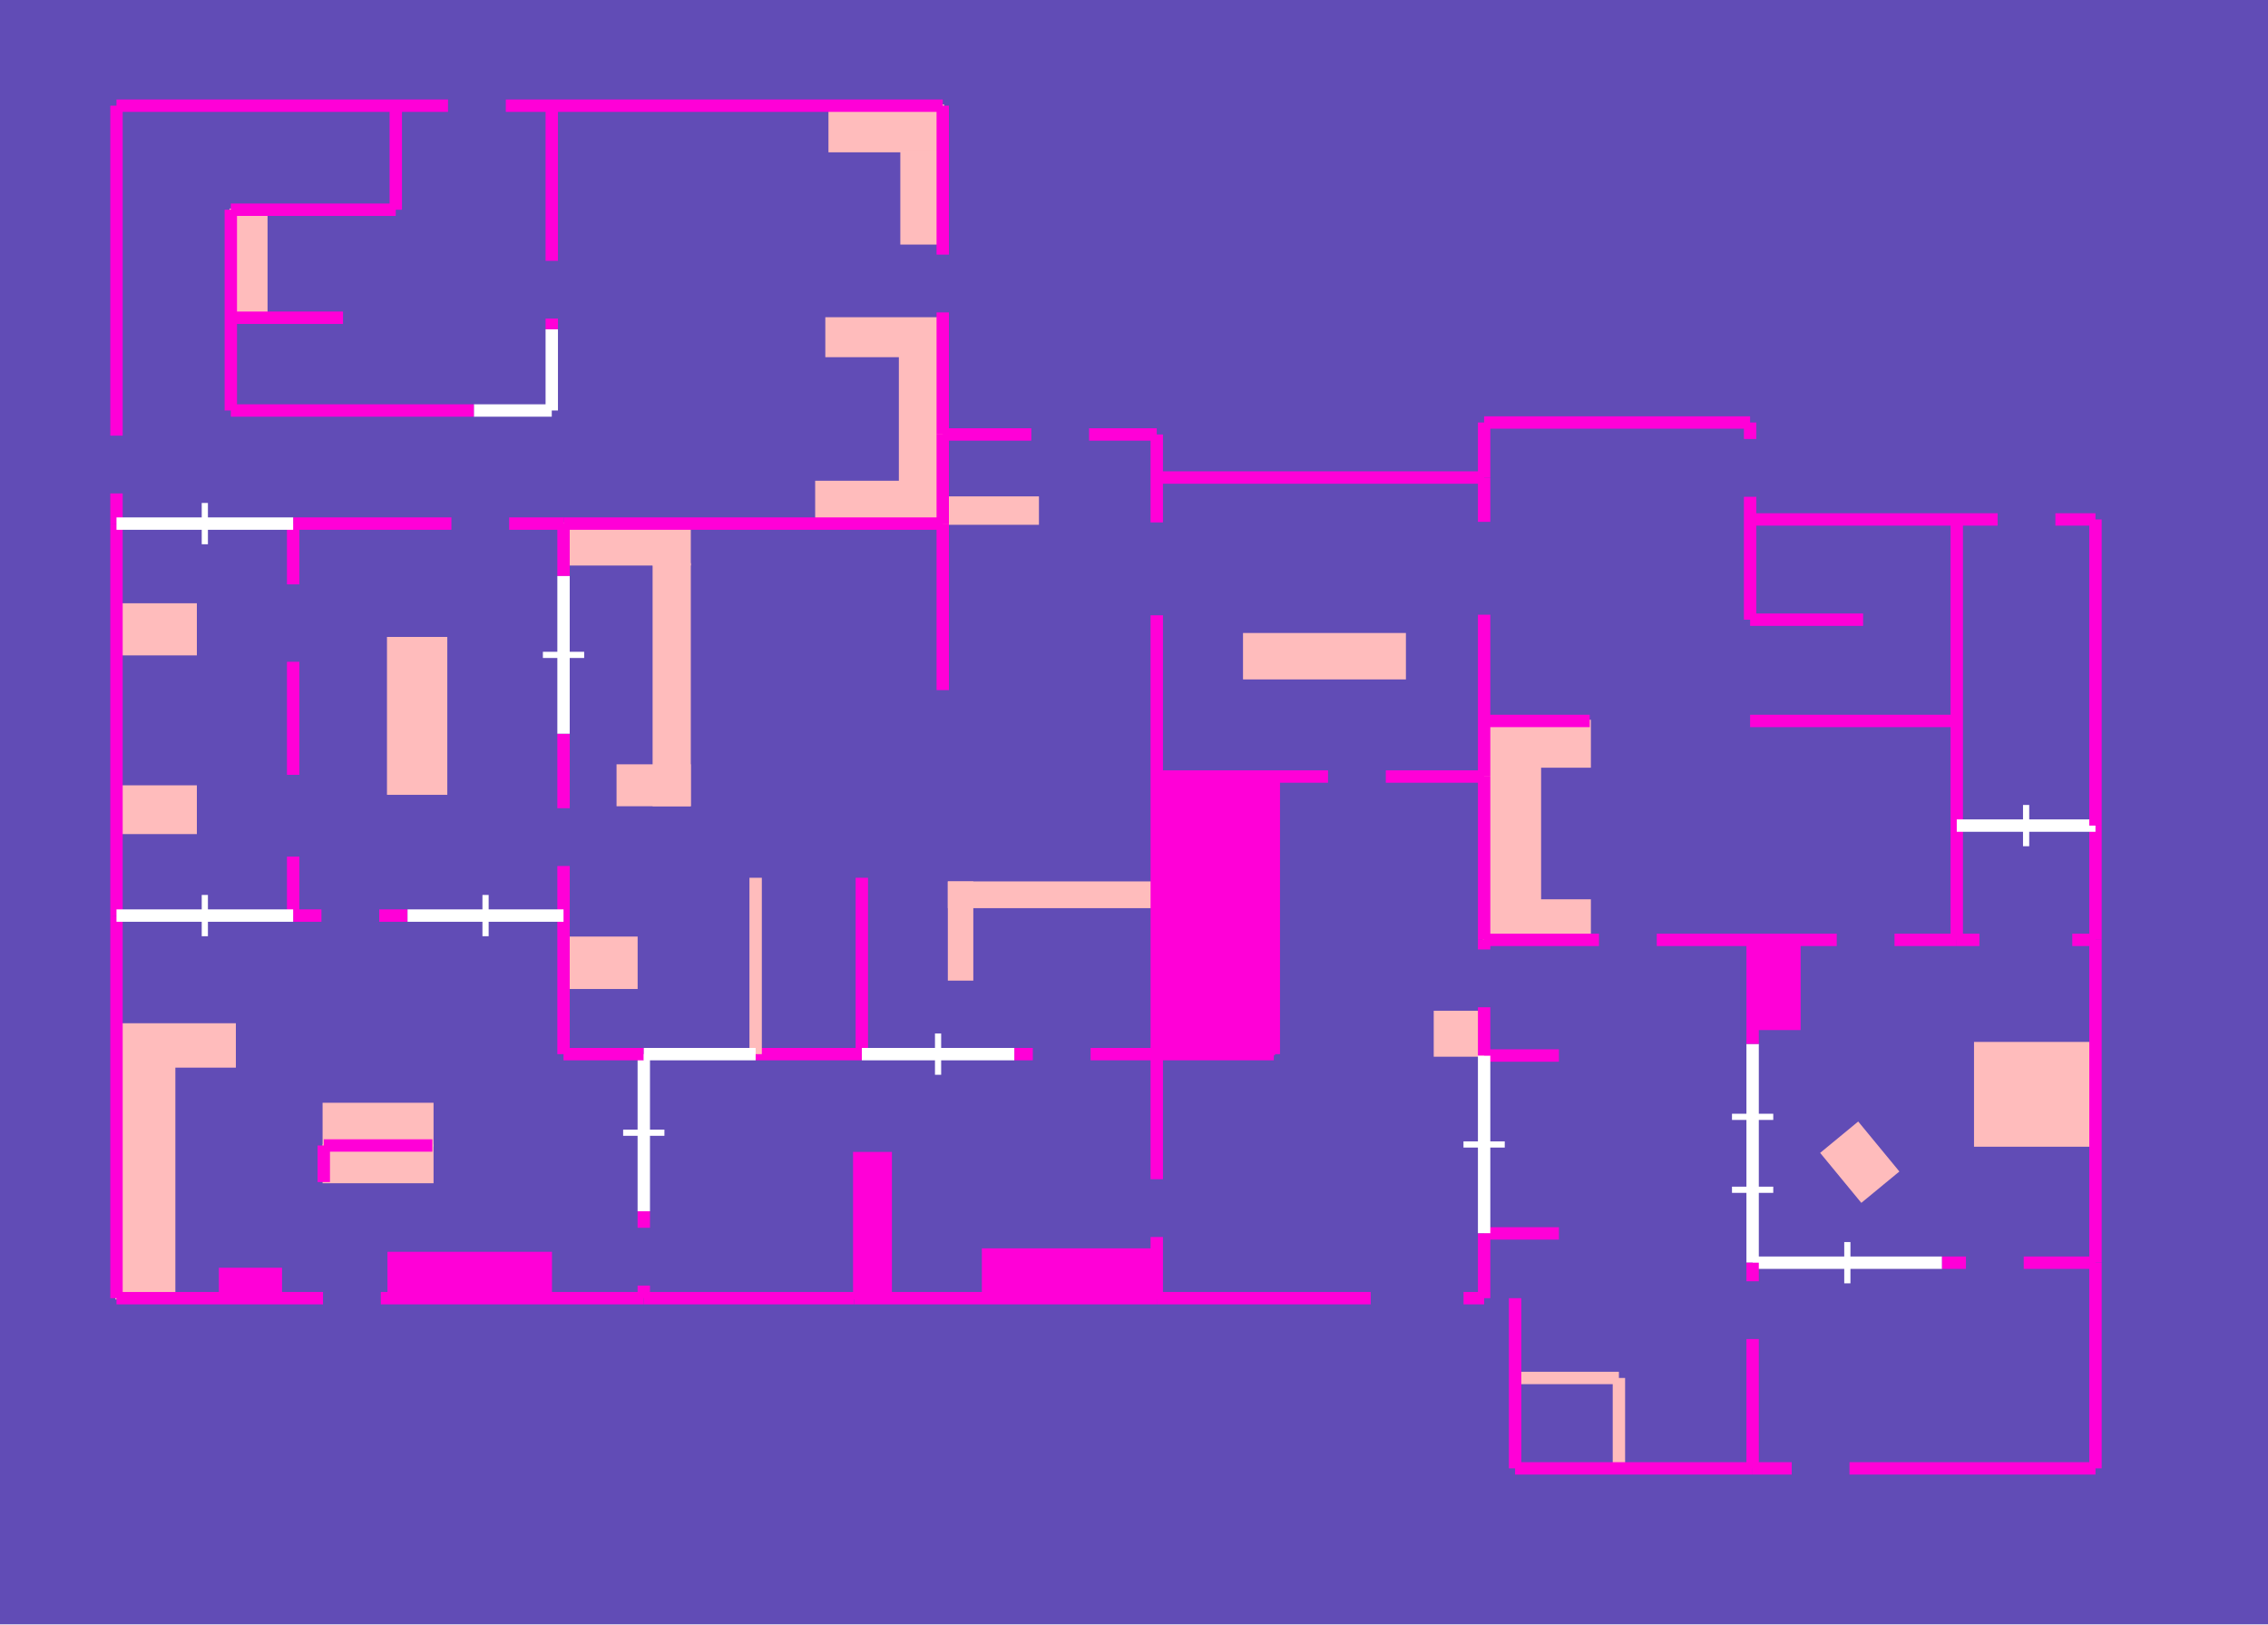
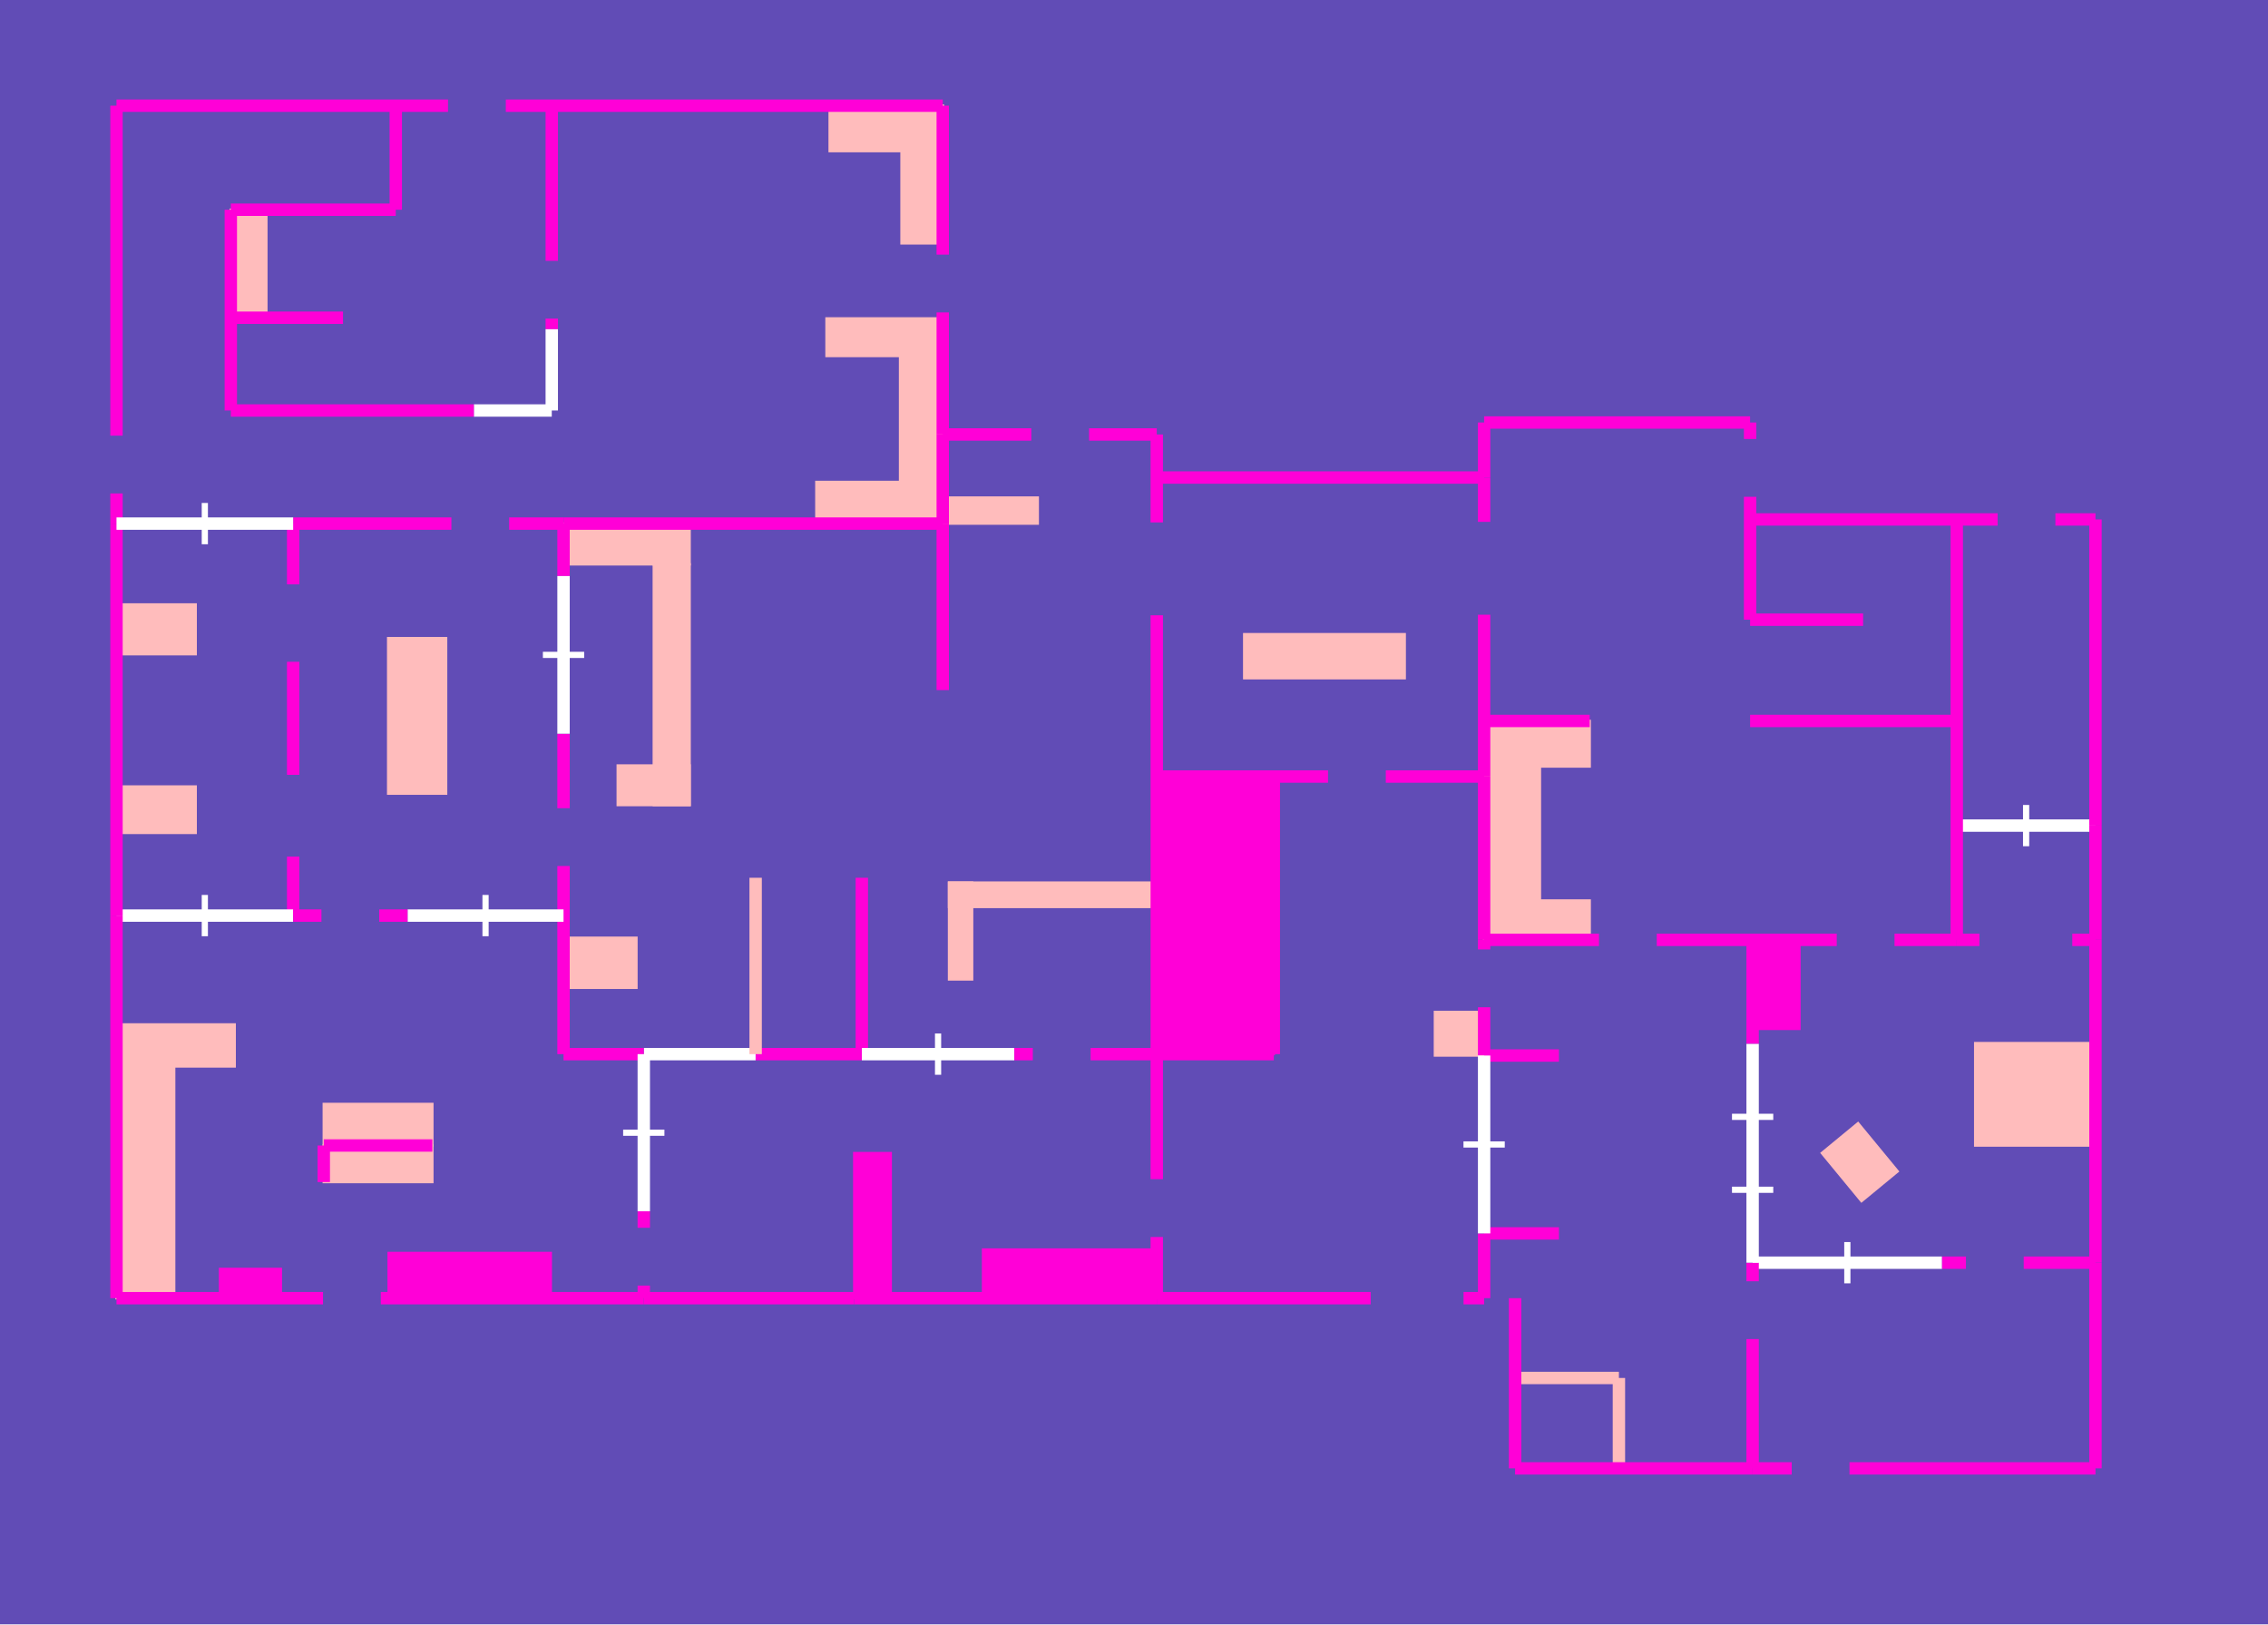
<svg xmlns="http://www.w3.org/2000/svg" viewBox="-235 -170 715 512">
  <rect fill="#614CB6" height="512" width="715" x="-235" y="-170" />
+   <path d="M-57.344,-125.594 L-34.357,-125.594 L-34.357,-141.37 L-57.344,-141.37 z" fill="#FFBCBC" stroke="#FFBCBC" stroke-width="0.75" transform="scale(1, -1)" />
+   <path d="M22.362,18.085 L62.208,18.085 L62.208,4.953 L22.362,4.953 z" fill="#FFBCBC" stroke="#FFBCBC" stroke-width="0.75" transform="scale(1, -1)" />
  <path d="M-57.344,4.953 L-28.888,4.953 L-28.888,-7.891 L-57.344,-7.891 z" fill="#FFBCBC" stroke="#FFBCBC" stroke-width="0.75" transform="scale(1, -1)" />
+   <path d="M350.759,-184.047 L363.264,-199.223 L351.845,-208.633 L339.34,-193.456 z" fill="#FFBCBC" stroke="#FFBCBC" stroke-width="0.75" transform="scale(1, -1)" />
+   <path d="M-151.026,69.846 L-162.235,69.846 L-162.235,103.888 L-151.026,103.888 z" fill="#FFBCBC" stroke="#FFBCBC" stroke-width="0.75" transform="scale(1, -1)" />
+   <path d="M166.577,-74.779 L129.673,-74.779 L129.673,-162.28 L166.577,-162.28 z" fill="#FF00D7" stroke="#FF00D7" stroke-width="0.75" transform="scale(1, -1)" />
+   <path d="M-198.275,-20.535 L-173.311,-20.535 L-173.311,-36.214 L-198.275,-36.214 z" fill="#FFBCBC" stroke="#FFBCBC" stroke-width="0.75" transform="scale(1, -1)" />
+   <path d="M217.367,-148.985 L232.877,-148.985 L232.877,-162.718 L217.367,-162.718 z" fill="#FFBCBC" stroke="#FFBCBC" stroke-width="0.75" transform="scale(1, -1)" />
+   <path d="M-98.697,-191.077 L-132.928,-191.077 L-132.928,-202.605 L-98.697,-202.605 z" fill="#FFBCBC" stroke="#FFBCBC" stroke-width="0.75" transform="scale(1, -1)" />
+   <path d="M-165.627,-239.203 L-146.463,-239.203 L-146.463,-229.995 L-165.627,-229.995 z" fill="#FF00D7" stroke="#FF00D7" stroke-width="0.75" transform="scale(1, -1)" />
+   <path d="M-94.363,-80.169 L-112.627,-80.169 L-112.627,-31.147 L-94.363,-31.147 z" fill="#FFBCBC" stroke="#FFBCBC" stroke-width="0.75" transform="scale(1, -1)" />
+   <path d="M425.611,-158.806 L387.697,-158.806 L387.697,-191.089 L425.611,-191.089 z" fill="#FFBCBC" stroke="#FFBCBC" stroke-width="0.75" transform="scale(1, -1)" />
+   <path d="M-61.364,-239.203 L-112.474,-239.203 L-112.474,-224.963 L-61.364,-224.963 z" fill="#FF00D7" stroke="#FF00D7" stroke-width="0.75" transform="scale(1, -1)" />
  <path d="M207.848,-43.788 L157.243,-43.788 L157.243,-29.905 L207.848,-29.905 z" fill="#FFBCBC" stroke="#FFBCBC" stroke-width="0.75" transform="scale(1, -1)" />
+   <path d="M332.281,-154.321 L317.524,-154.321 L317.524,-126.256 L332.281,-126.256 z" fill="#FF00D7" stroke="#FF00D7" stroke-width="0.75" transform="scale(1, -1)" />
+   <path d="M-28.888,-7.891 L-17.594,-7.891 L-17.594,-83.767 L-28.888,-83.767 z" fill="#FFBCBC" stroke="#FFBCBC" stroke-width="0.75" transform="scale(1, -1)" />
+   <path d="M26.551,122.368 L62.208,122.368 L62.208,136.685 L26.551,136.685 z" fill="#FFBCBC" stroke="#FFBCBC" stroke-width="0.75" transform="scale(1, -1)" />
+   <path d="M-180.089,-166.357 L-198.275,-166.357 L-198.275,-239.203 L-180.089,-239.203 z" fill="#FFBCBC" stroke="#FFBCBC" stroke-width="0.75" transform="scale(1, -1)" />
+   <path d="M266.162,-113.85 L232.877,-113.85 L232.877,-126.256 L266.162,-126.256 z" fill="#FFBCBC" stroke="#FFBCBC" stroke-width="0.75" transform="scale(1, -1)" />
  <path d="M62.208,4.953 L92.156,4.953 L92.156,13.158 L62.208,13.158 z" fill="#FFBCBC" stroke="#FFBCBC" stroke-width="0.75" transform="scale(1, -1)" />
-   <path d="M266.162,-113.85 L232.877,-113.85 L232.877,-126.256 L266.162,-126.256 z" fill="#FFBCBC" stroke="#FFBCBC" stroke-width="0.75" transform="scale(1, -1)" />
-   <path d="M350.759,-184.047 L363.264,-199.223 L351.845,-208.633 L339.34,-193.456 z" fill="#FFBCBC" stroke="#FFBCBC" stroke-width="0.75" transform="scale(1, -1)" />
+   <path d="M-132.928,-177.986 L-98.697,-177.986 L-98.697,-191.077 L-132.928,-191.077 z" fill="#FFBCBC" stroke="#FFBCBC" stroke-width="0.75" transform="scale(1, -1)" />
+   <path d="M48.749,57.785 L62.208,57.785 L62.208,4.953 L48.749,4.953 z" fill="#FFBCBC" stroke="#FFBCBC" stroke-width="0.75" transform="scale(1, -1)" />
+   <path d="M64.188,-108.212 L71.467,-108.212 L71.467,-138.733 L64.188,-138.733 z" fill="#FFBCBC" stroke="#FFBCBC" stroke-width="0.75" transform="scale(1, -1)" />
+   <path d="M-198.275,-152.92 L-161.017,-152.92 L-161.017,-166.16 L-198.275,-166.16 z" fill="#FFBCBC" stroke="#FFBCBC" stroke-width="0.75" transform="scale(1, -1)" />
+   <path d="M250.468,-71.616 L232.877,-71.616 L232.877,-126.256 L250.468,-126.256 z" fill="#FFBCBC" stroke="#FFBCBC" stroke-width="0.75" transform="scale(1, -1)" />
+   <path d="M266.162,-71.616 L232.877,-71.616 L232.877,-57.255 L266.162,-57.255 z" fill="#FFBCBC" stroke="#FFBCBC" stroke-width="0.75" transform="scale(1, -1)" />
+   <path d="M25.562,57.785 L62.208,57.785 L62.208,69.632 L25.562,69.632 z" fill="#FFBCBC" stroke="#FFBCBC" stroke-width="0.75" transform="scale(1, -1)" />
  <path d="M49.207,93.282 L62.208,93.282 L62.208,136.685 L49.207,136.685 z" fill="#FFBCBC" stroke="#FFBCBC" stroke-width="0.75" transform="scale(1, -1)" />
-   <path d="M217.367,-148.985 L232.877,-148.985 L232.877,-162.718 L217.367,-162.718 z" fill="#FFBCBC" stroke="#FFBCBC" stroke-width="0.75" transform="scale(1, -1)" />
-   <path d="M-132.928,-177.986 L-98.697,-177.986 L-98.697,-191.077 L-132.928,-191.077 z" fill="#FFBCBC" stroke="#FFBCBC" stroke-width="0.75" transform="scale(1, -1)" />
-   <path d="M250.468,-71.616 L232.877,-71.616 L232.877,-126.256 L250.468,-126.256 z" fill="#FFBCBC" stroke="#FFBCBC" stroke-width="0.75" transform="scale(1, -1)" />
-   <path d="M-180.089,-166.357 L-198.275,-166.357 L-198.275,-239.203 L-180.089,-239.203 z" fill="#FFBCBC" stroke="#FFBCBC" stroke-width="0.75" transform="scale(1, -1)" />
-   <path d="M-61.364,-239.203 L-112.474,-239.203 L-112.474,-224.963 L-61.364,-224.963 z" fill="#FF00D7" stroke="#FF00D7" stroke-width="0.75" transform="scale(1, -1)" />
-   <path d="M266.162,-71.616 L232.877,-71.616 L232.877,-57.255 L266.162,-57.255 z" fill="#FFBCBC" stroke="#FFBCBC" stroke-width="0.75" transform="scale(1, -1)" />
-   <path d="M64.188,-108.212 L71.467,-108.212 L71.467,-138.733 L64.188,-138.733 z" fill="#FFBCBC" stroke="#FFBCBC" stroke-width="0.75" transform="scale(1, -1)" />
-   <path d="M425.611,-158.806 L387.697,-158.806 L387.697,-191.089 L425.611,-191.089 z" fill="#FFBCBC" stroke="#FFBCBC" stroke-width="0.75" transform="scale(1, -1)" />
-   <path d="M-198.275,-20.535 L-173.311,-20.535 L-173.311,-36.214 L-198.275,-36.214 z" fill="#FFBCBC" stroke="#FFBCBC" stroke-width="0.75" transform="scale(1, -1)" />
-   <path d="M-198.275,-152.92 L-161.017,-152.92 L-161.017,-166.16 L-198.275,-166.16 z" fill="#FFBCBC" stroke="#FFBCBC" stroke-width="0.75" transform="scale(1, -1)" />
-   <path d="M-28.888,-7.891 L-17.594,-7.891 L-17.594,-83.767 L-28.888,-83.767 z" fill="#FFBCBC" stroke="#FFBCBC" stroke-width="0.75" transform="scale(1, -1)" />
-   <path d="M25.562,57.785 L62.208,57.785 L62.208,69.632 L25.562,69.632 z" fill="#FFBCBC" stroke="#FFBCBC" stroke-width="0.75" transform="scale(1, -1)" />
-   <path d="M-94.363,-80.169 L-112.627,-80.169 L-112.627,-31.147 L-94.363,-31.147 z" fill="#FFBCBC" stroke="#FFBCBC" stroke-width="0.75" transform="scale(1, -1)" />
+   <path d="M-173.311,-92.541 L-198.275,-92.541 L-198.275,-77.919 L-173.311,-77.919 z" fill="#FFBCBC" stroke="#FFBCBC" stroke-width="0.75" transform="scale(1, -1)" />
+   <path d="M129.673,-115.889 L64.188,-115.889 L64.188,-108.212 L129.673,-108.212 z" fill="#FFBCBC" stroke="#FFBCBC" stroke-width="0.75" transform="scale(1, -1)" />
  <path d="M74.911,-223.874 L129.673,-223.874 L129.673,-239.203 L74.911,-239.203 z" fill="#FF00D7" stroke="#FF00D7" stroke-width="0.75" transform="scale(1, -1)" />
  <path d="M-28.888,-7.891 L-17.594,-7.891 L-17.594,4.953 L-28.888,4.953 z" fill="#FFBCBC" stroke="#FFBCBC" stroke-width="0.75" transform="scale(1, -1)" />
-   <path d="M-165.627,-239.203 L-146.463,-239.203 L-146.463,-229.995 L-165.627,-229.995 z" fill="#FF00D7" stroke="#FF00D7" stroke-width="0.75" transform="scale(1, -1)" />
-   <path d="M166.577,-74.779 L129.673,-74.779 L129.673,-162.28 L166.577,-162.28 z" fill="#FF00D7" stroke="#FF00D7" stroke-width="0.75" transform="scale(1, -1)" />
-   <path d="M332.281,-154.321 L317.524,-154.321 L317.524,-126.256 L332.281,-126.256 z" fill="#FF00D7" stroke="#FF00D7" stroke-width="0.75" transform="scale(1, -1)" />
-   <path d="M-151.026,69.846 L-162.235,69.846 L-162.235,103.888 L-151.026,103.888 z" fill="#FFBCBC" stroke="#FFBCBC" stroke-width="0.75" transform="scale(1, -1)" />
-   <path d="M22.362,18.085 L62.208,18.085 L62.208,4.953 L22.362,4.953 z" fill="#FFBCBC" stroke="#FFBCBC" stroke-width="0.75" transform="scale(1, -1)" />
-   <path d="M48.749,57.785 L62.208,57.785 L62.208,4.953 L48.749,4.953 z" fill="#FFBCBC" stroke="#FFBCBC" stroke-width="0.75" transform="scale(1, -1)" />
-   <path d="M-98.697,-191.077 L-132.928,-191.077 L-132.928,-202.605 L-98.697,-202.605 z" fill="#FFBCBC" stroke="#FFBCBC" stroke-width="0.75" transform="scale(1, -1)" />
  <path d="M-40.256,-71.298 L-17.594,-71.298 L-17.594,-83.767 L-40.256,-83.767 z" fill="#FFBCBC" stroke="#FFBCBC" stroke-width="0.75" transform="scale(1, -1)" />
  <path d="M34.305,-239.203 L45.809,-239.203 L45.809,-193.483 L34.305,-193.484 z" fill="#FF00D7" stroke="#FF00D7" stroke-width="0.75" transform="scale(1, -1)" />
-   <path d="M-57.344,-125.594 L-34.357,-125.594 L-34.357,-141.37 L-57.344,-141.37 z" fill="#FFBCBC" stroke="#FFBCBC" stroke-width="0.75" transform="scale(1, -1)" />
-   <path d="M-173.311,-92.541 L-198.275,-92.541 L-198.275,-77.919 L-173.311,-77.919 z" fill="#FFBCBC" stroke="#FFBCBC" stroke-width="0.75" transform="scale(1, -1)" />
-   <path d="M26.551,122.368 L62.208,122.368 L62.208,136.685 L26.551,136.685 z" fill="#FFBCBC" stroke="#FFBCBC" stroke-width="0.75" transform="scale(1, -1)" />
-   <path d="M129.673,-115.889 L64.188,-115.889 L64.188,-108.212 L129.673,-108.212 z" fill="#FFBCBC" stroke="#FFBCBC" stroke-width="0.75" transform="scale(1, -1)" />
+   <path d="M381.877,-90.241 L425.611,-90.241 z" fill="none" stroke="#FFFFFF" stroke-width="3.904" transform="scale(1, -1)" />
+   <path d="M403.744,-96.747 L403.744,-83.735 z" fill="none" stroke="#FFFFFF" stroke-width="1.952" transform="scale(1, -1)" />
+   <path d="M-32.044,-211.817 L-32.044,-217.019 z" fill="none" stroke="#FF00D7" stroke-width="3.904" transform="scale(1, -1)" />
+   <path d="M-32.044,-235.236 L-32.044,-239.203 z" fill="none" stroke="#FF00D7" stroke-width="3.904" transform="scale(1, -1)" />
+   <path d="M-142.58,-118.607 L-142.58,-100.021 z" fill="none" stroke="#FF00D7" stroke-width="3.904" transform="scale(1, -1)" />
+   <path d="M232.877,-126.256 L232.877,-74.779 z" fill="none" stroke="#FF00D7" stroke-width="3.904" transform="scale(1, -1)" />
+   <path d="M-61.053,40.605 L-85.621,40.605 z" fill="none" stroke="#FFFFFF" stroke-width="3.904" transform="scale(1, -1)" />
+   <path d="M36.696,-106.687 L36.696,-162.28 z" fill="none" stroke="#FF00D7" stroke-width="3.904" transform="scale(1, -1)" />
+   <path d="M275.371,-292.852 L275.371,-264.357 z" fill="none" stroke="#FFBCBC" stroke-width="3.904" transform="scale(1, -1)" />
+   <path d="M-57.344,4.953 L-57.344,-11.577 z" fill="none" stroke="#FF00D7" stroke-width="3.904" transform="scale(1, -1)" />
+   <path d="M-32.044,-162.28 L3.221,-162.28 z" fill="none" stroke="#FFFFFF" stroke-width="3.904" transform="scale(1, -1)" />
+   <path d="M352.35,-25.338 L316.729,-25.338 z" fill="none" stroke="#FF00D7" stroke-width="3.904" transform="scale(1, -1)" />
+   <path d="M129.673,19.472 L232.877,19.472 z" fill="none" stroke="#FF00D7" stroke-width="3.904" transform="scale(1, -1)" />
+   <path d="M381.877,-126.256 L362.256,-126.256 z" fill="none" stroke="#FF00D7" stroke-width="3.904" transform="scale(1, -1)" />
+   <path d="M344.04,-126.256 L287.306,-126.256 z" fill="none" stroke="#FF00D7" stroke-width="3.904" transform="scale(1, -1)" />
+   <path d="M269.089,-126.256 L232.877,-126.256 z" fill="none" stroke="#FF00D7" stroke-width="3.904" transform="scale(1, -1)" />
+   <path d="M62.208,33.047 L62.208,71.523 z" fill="none" stroke="#FF00D7" stroke-width="3.904" transform="scale(1, -1)" />
+   <path d="M62.208,89.74 L62.208,136.685 z" fill="none" stroke="#FF00D7" stroke-width="3.904" transform="scale(1, -1)" />
+   <path d="M-132.928,-202.605 L-132.928,-191.077 z" fill="none" stroke="#FF00D7" stroke-width="3.904" transform="scale(1, -1)" />
+   <path d="M425.611,-292.852 L348.063,-292.852 z" fill="none" stroke="#FF00D7" stroke-width="3.904" transform="scale(1, -1)" />
+   <path d="M329.846,-292.852 L317.524,-292.852 z" fill="none" stroke="#FF00D7" stroke-width="3.904" transform="scale(1, -1)" />
+   <path d="M62.208,136.685 L-75.543,136.685 z" fill="none" stroke="#FF00D7" stroke-width="3.904" transform="scale(1, -1)" />
+   <path d="M-93.76,136.685 L-198.275,136.685 z" fill="none" stroke="#FF00D7" stroke-width="3.904" transform="scale(1, -1)" />
+   <path d="M129.673,-162.28 L129.673,-201.707 z" fill="none" stroke="#FF00D7" stroke-width="3.904" transform="scale(1, -1)" />
+   <path d="M129.673,-219.923 L129.673,-239.203 z" fill="none" stroke="#FF00D7" stroke-width="3.904" transform="scale(1, -1)" />
+   <path d="M129.673,-74.779 L183.666,-74.779 z" fill="none" stroke="#FF00D7" stroke-width="3.904" transform="scale(1, -1)" />
+   <path d="M201.883,-74.779 L232.877,-74.779 z" fill="none" stroke="#FF00D7" stroke-width="3.904" transform="scale(1, -1)" />
+   <path d="M-32.044,-239.203 L34.305,-239.203 z" fill="none" stroke="#FF00D7" stroke-width="3.904" transform="scale(1, -1)" />
+   <path d="M377.244,-228.022 L317.524,-228.022 z" fill="none" stroke="#FFFFFF" stroke-width="3.904" transform="scale(1, -1)" />
+   <path d="M347.384,-221.517 L347.384,-234.528 z" fill="none" stroke="#FFFFFF" stroke-width="1.952" transform="scale(1, -1)" />
+   <path d="M-57.344,-162.28 L-32.044,-162.28 z" fill="none" stroke="#FF00D7" stroke-width="3.904" transform="scale(1, -1)" />
+   <path d="M232.877,-239.203 L232.877,-218.79 z" fill="none" stroke="#FF00D7" stroke-width="3.904" transform="scale(1, -1)" />
+   <path d="M425.611,-228.022 L425.611,-292.852 z" fill="none" stroke="#FF00D7" stroke-width="3.904" transform="scale(1, -1)" />
+   <path d="M-162.235,103.888 L-162.235,40.605 z" fill="none" stroke="#FF00D7" stroke-width="3.904" transform="scale(1, -1)" />
  <path d="M-132.928,-191.077 L-98.697,-191.077 z" fill="none" stroke="#FF00D7" stroke-width="3.904" transform="scale(1, -1)" />
+   <path d="M-57.344,4.953 L62.208,4.953 z" fill="none" stroke="#FF00D7" stroke-width="3.904" transform="scale(1, -1)" />
+   <path d="M316.729,-57.255 L381.877,-57.255 z" fill="none" stroke="#FF00D7" stroke-width="3.904" transform="scale(1, -1)" />
+   <path d="M-61.053,66.222 L-61.053,69.569 z" fill="none" stroke="#FF00D7" stroke-width="3.904" transform="scale(1, -1)" />
+   <path d="M-61.053,87.785 L-61.053,136.685 z" fill="none" stroke="#FF00D7" stroke-width="3.904" transform="scale(1, -1)" />
+   <path d="M317.524,-159.056 L317.524,-126.256 z" fill="none" stroke="#FF00D7" stroke-width="3.904" transform="scale(1, -1)" />
+   <path d="M62.208,33.047 L90.12,33.047 z" fill="none" stroke="#FF00D7" stroke-width="3.904" transform="scale(1, -1)" />
+   <path d="M108.337,33.047 L129.673,33.047 z" fill="none" stroke="#FF00D7" stroke-width="3.904" transform="scale(1, -1)" />
+   <path d="M425.611,-90.241 L425.611,6.262 z" fill="none" stroke="#FF00D7" stroke-width="3.904" transform="scale(1, -1)" />
  <path d="M275.371,-264.357 L242.638,-264.357 z" fill="none" stroke="#FFBCBC" stroke-width="3.904" transform="scale(1, -1)" />
+   <path d="M62.208,4.953 L62.208,33.047 z" fill="none" stroke="#FF00D7" stroke-width="3.904" transform="scale(1, -1)" />
+   <path d="M-85.621,40.605 L-162.235,40.605 z" fill="none" stroke="#FF00D7" stroke-width="3.904" transform="scale(1, -1)" />
+   <path d="M232.877,-57.255 L266.162,-57.255 z" fill="none" stroke="#FF00D7" stroke-width="3.904" transform="scale(1, -1)" />
+   <path d="M-162.235,69.846 L-126.868,69.846 z" fill="none" stroke="#FF00D7" stroke-width="3.904" transform="scale(1, -1)" />
+   <path d="M62.208,4.953 L62.208,-47.531 z" fill="none" stroke="#FF00D7" stroke-width="3.904" transform="scale(1, -1)" />
+   <path d="M425.611,-126.256 L425.611,-90.241 z" fill="none" stroke="#FF00D7" stroke-width="3.904" transform="scale(1, -1)" />
+   <path d="M-142.58,-14.201 L-142.58,4.953 z" fill="none" stroke="#FF00D7" stroke-width="3.904" transform="scale(1, -1)" />
+   <path d="M377.244,-228.022 L384.772,-228.022 z" fill="none" stroke="#FF00D7" stroke-width="3.904" transform="scale(1, -1)" />
+   <path d="M402.988,-228.022 L425.611,-228.022 z" fill="none" stroke="#FF00D7" stroke-width="3.904" transform="scale(1, -1)" />
+   <path d="M232.877,-126.256 L232.877,-129.29 z" fill="none" stroke="#FF00D7" stroke-width="3.904" transform="scale(1, -1)" />
+   <path d="M232.877,-147.507 L232.877,-162.718 z" fill="none" stroke="#FF00D7" stroke-width="3.904" transform="scale(1, -1)" />
+   <path d="M-61.053,40.605 L-61.053,66.222 z" fill="none" stroke="#FFFFFF" stroke-width="3.904" transform="scale(1, -1)" />
+   <path d="M-32.044,-211.817 L-32.044,-162.28 z" fill="none" stroke="#FFFFFF" stroke-width="3.904" transform="scale(1, -1)" />
+   <path d="M-25.538,-187.049 L-38.55,-187.049 z" fill="none" stroke="#FFFFFF" stroke-width="1.952" transform="scale(1, -1)" />
+   <path d="M425.611,-126.256 L425.611,-228.022 z" fill="none" stroke="#FF00D7" stroke-width="3.904" transform="scale(1, -1)" />
+   <path d="M381.877,6.262 L381.877,-126.256 z" fill="none" stroke="#FF00D7" stroke-width="3.904" transform="scale(1, -1)" />
+   <path d="M-198.275,-118.607 L-142.58,-118.607 z" fill="none" stroke="#FFFFFF" stroke-width="3.904" transform="scale(1, -1)" />
+   <path d="M-170.428,-125.113 L-170.428,-112.101 z" fill="none" stroke="#FFFFFF" stroke-width="1.952" transform="scale(1, -1)" />
+   <path d="M381.877,-126.256 L389.022,-126.256 z" fill="none" stroke="#FF00D7" stroke-width="3.904" transform="scale(1, -1)" />
+   <path d="M418.299,-126.256 L425.611,-126.256 z" fill="none" stroke="#FF00D7" stroke-width="3.904" transform="scale(1, -1)" />
+   <path d="M242.638,-292.852 L317.524,-292.852 z" fill="none" stroke="#FF00D7" stroke-width="3.904" transform="scale(1, -1)" />
+   <path d="M232.877,19.472 L232.877,36.82 z" fill="none" stroke="#FF00D7" stroke-width="3.904" transform="scale(1, -1)" />
+   <path d="M-57.344,-162.28 L-57.344,-102.98 z" fill="none" stroke="#FF00D7" stroke-width="3.904" transform="scale(1, -1)" />
+   <path d="M-57.344,-84.763 L-57.344,-61.284 z" fill="none" stroke="#FF00D7" stroke-width="3.904" transform="scale(1, -1)" />
+   <path d="M-106.513,-118.607 L-57.344,-118.607 z" fill="none" stroke="#FFFFFF" stroke-width="3.904" transform="scale(1, -1)" />
+   <path d="M-81.928,-125.113 L-81.928,-112.101 z" fill="none" stroke="#FFFFFF" stroke-width="1.952" transform="scale(1, -1)" />
+   <path d="M317.524,-292.852 L317.524,-252.092 z" fill="none" stroke="#FF00D7" stroke-width="3.904" transform="scale(1, -1)" />
+   <path d="M317.524,-233.875 L317.524,-228.022 z" fill="none" stroke="#FF00D7" stroke-width="3.904" transform="scale(1, -1)" />
+   <path d="M-110.228,136.685 L-110.228,103.888 z" fill="none" stroke="#FF00D7" stroke-width="3.904" transform="scale(1, -1)" />
+   <path d="M316.729,36.82 L316.729,31.618 z" fill="none" stroke="#FF00D7" stroke-width="3.904" transform="scale(1, -1)" />
+   <path d="M316.729,13.401 L316.729,-25.338 z" fill="none" stroke="#FF00D7" stroke-width="3.904" transform="scale(1, -1)" />
+   <path d="M-142.58,-74.239 L-142.58,-38.606 z" fill="none" stroke="#FF00D7" stroke-width="3.904" transform="scale(1, -1)" />
+   <path d="M166.577,-162.28 L166.577,-74.779 z" fill="none" stroke="#FF00D7" stroke-width="3.904" transform="scale(1, -1)" />
+   <path d="M425.611,6.262 L412.975,6.262 z" fill="none" stroke="#FF00D7" stroke-width="3.904" transform="scale(1, -1)" />
+   <path d="M394.758,6.262 L316.729,6.262 z" fill="none" stroke="#FF00D7" stroke-width="3.904" transform="scale(1, -1)" />
+   <path d="M-57.344,4.953 L-74.482,4.953 z" fill="none" stroke="#FF00D7" stroke-width="3.904" transform="scale(1, -1)" />
+   <path d="M-92.698,4.953 L-142.58,4.953 z" fill="none" stroke="#FF00D7" stroke-width="3.904" transform="scale(1, -1)" />
+   <path d="M316.729,36.82 L232.877,36.82 z" fill="none" stroke="#FF00D7" stroke-width="3.904" transform="scale(1, -1)" />
+   <path d="M232.877,-162.718 L256.461,-162.718 z" fill="none" stroke="#FF00D7" stroke-width="3.904" transform="scale(1, -1)" />
+   <path d="M36.696,-162.28 L3.221,-162.28 z" fill="none" stroke="#FF00D7" stroke-width="3.904" transform="scale(1, -1)" />
+   <path d="M232.877,-218.79 L256.461,-218.79 z" fill="none" stroke="#FF00D7" stroke-width="3.904" transform="scale(1, -1)" />
+   <path d="M-198.275,-118.607 L-198.275,4.953 z" fill="none" stroke="#FF00D7" stroke-width="3.904" transform="scale(1, -1)" />
+   <path d="M-198.275,4.953 L-198.275,14.46 z" fill="none" stroke="#FF00D7" stroke-width="3.904" transform="scale(1, -1)" />
+   <path d="M-198.275,32.677 L-198.275,136.685 z" fill="none" stroke="#FF00D7" stroke-width="3.904" transform="scale(1, -1)" />
+   <path d="M232.877,19.472 L232.877,5.505 z" fill="none" stroke="#FF00D7" stroke-width="3.904" transform="scale(1, -1)" />
+   <path d="M232.877,-23.771 L232.877,-74.779 z" fill="none" stroke="#FF00D7" stroke-width="3.904" transform="scale(1, -1)" />
+   <path d="M3.221,-106.687 L3.221,-162.28 z" fill="none" stroke="#FFBCBC" stroke-width="3.904" transform="scale(1, -1)" />
+   <path d="M-106.513,-118.607 L-115.448,-118.607 z" fill="none" stroke="#FF00D7" stroke-width="3.904" transform="scale(1, -1)" />
+   <path d="M-133.664,-118.607 L-142.58,-118.607 z" fill="none" stroke="#FF00D7" stroke-width="3.904" transform="scale(1, -1)" />
+   <path d="M84.768,-162.28 L36.696,-162.28 z" fill="none" stroke="#FFFFFF" stroke-width="3.904" transform="scale(1, -1)" />
+   <path d="M60.732,-155.774 L60.732,-168.786 z" fill="none" stroke="#FFFFFF" stroke-width="1.952" transform="scale(1, -1)" />
+   <path d="M232.877,-162.718 L232.877,-218.79 z" fill="none" stroke="#FFFFFF" stroke-width="3.904" transform="scale(1, -1)" />
+   <path d="M226.371,-190.754 L239.383,-190.754 z" fill="none" stroke="#FFFFFF" stroke-width="1.952" transform="scale(1, -1)" />
+   <path d="M-110.228,103.888 L-162.235,103.888 z" fill="none" stroke="#FF00D7" stroke-width="3.904" transform="scale(1, -1)" />
+   <path d="M-32.044,-239.203 L-114.955,-239.203 z" fill="none" stroke="#FF00D7" stroke-width="3.904" transform="scale(1, -1)" />
+   <path d="M-133.172,-239.203 L-198.275,-239.203 z" fill="none" stroke="#FF00D7" stroke-width="3.904" transform="scale(1, -1)" />
+   <path d="M-142.58,4.953 L-198.275,4.953 z" fill="none" stroke="#FFFFFF" stroke-width="3.904" transform="scale(1, -1)" />
+   <path d="M-170.428,11.459 L-170.428,-1.553 z" fill="none" stroke="#FFFFFF" stroke-width="1.952" transform="scale(1, -1)" />
+   <path d="M129.673,-162.28 L166.577,-162.28 z" fill="none" stroke="#FF00D7" stroke-width="3.904" transform="scale(1, -1)" />
+   <path d="M242.638,-292.852 L242.638,-239.203 z" fill="none" stroke="#FF00D7" stroke-width="3.904" transform="scale(1, -1)" />
  <path d="M317.524,-228.022 L317.524,-159.056 z" fill="none" stroke="#FFFFFF" stroke-width="3.904" transform="scale(1, -1)" />
  <path d="M324.03,-205.034 L311.018,-205.034 z" fill="none" stroke="#FFFFFF" stroke-width="1.952" transform="scale(1, -1)" />
  <path d="M324.03,-182.045 L311.018,-182.045 z" fill="none" stroke="#FFFFFF" stroke-width="1.952" transform="scale(1, -1)" />
-   <path d="M-61.053,40.605 L-61.053,66.222 z" fill="none" stroke="#FFFFFF" stroke-width="3.904" transform="scale(1, -1)" />
-   <path d="M36.696,-162.28 L3.221,-162.28 z" fill="none" stroke="#FF00D7" stroke-width="3.904" transform="scale(1, -1)" />
-   <path d="M232.877,-218.79 L256.461,-218.79 z" fill="none" stroke="#FF00D7" stroke-width="3.904" transform="scale(1, -1)" />
-   <path d="M129.673,19.472 L232.877,19.472 z" fill="none" stroke="#FF00D7" stroke-width="3.904" transform="scale(1, -1)" />
-   <path d="M62.208,33.047 L62.208,71.523 z" fill="none" stroke="#FF00D7" stroke-width="3.904" transform="scale(1, -1)" />
-   <path d="M62.208,89.74 L62.208,136.685 z" fill="none" stroke="#FF00D7" stroke-width="3.904" transform="scale(1, -1)" />
-   <path d="M36.696,-106.687 L36.696,-162.28 z" fill="none" stroke="#FF00D7" stroke-width="3.904" transform="scale(1, -1)" />
-   <path d="M-198.275,-118.607 L-198.275,4.953 z" fill="none" stroke="#FF00D7" stroke-width="3.904" transform="scale(1, -1)" />
-   <path d="M-142.58,-14.201 L-142.58,4.953 z" fill="none" stroke="#FF00D7" stroke-width="3.904" transform="scale(1, -1)" />
-   <path d="M425.611,-126.256 L425.611,-90.241 z" fill="none" stroke="#FF00D7" stroke-width="3.904" transform="scale(1, -1)" />
-   <path d="M166.577,-162.28 L166.577,-74.779 z" fill="none" stroke="#FF00D7" stroke-width="3.904" transform="scale(1, -1)" />
-   <path d="M317.524,-159.056 L317.524,-126.256 z" fill="none" stroke="#FF00D7" stroke-width="3.904" transform="scale(1, -1)" />
-   <path d="M-110.228,136.685 L-110.228,103.888 z" fill="none" stroke="#FF00D7" stroke-width="3.904" transform="scale(1, -1)" />
-   <path d="M381.877,-126.256 L362.256,-126.256 z" fill="none" stroke="#FF00D7" stroke-width="3.904" transform="scale(1, -1)" />
-   <path d="M344.04,-126.256 L287.306,-126.256 z" fill="none" stroke="#FF00D7" stroke-width="3.904" transform="scale(1, -1)" />
-   <path d="M269.089,-126.256 L232.877,-126.256 z" fill="none" stroke="#FF00D7" stroke-width="3.904" transform="scale(1, -1)" />
-   <path d="M-142.58,-118.607 L-142.58,-100.021 z" fill="none" stroke="#FF00D7" stroke-width="3.904" transform="scale(1, -1)" />
-   <path d="M232.877,-162.718 L256.461,-162.718 z" fill="none" stroke="#FF00D7" stroke-width="3.904" transform="scale(1, -1)" />
-   <path d="M-57.344,-162.28 L-57.344,-102.98 z" fill="none" stroke="#FF00D7" stroke-width="3.904" transform="scale(1, -1)" />
-   <path d="M-57.344,-84.763 L-57.344,-61.284 z" fill="none" stroke="#FF00D7" stroke-width="3.904" transform="scale(1, -1)" />
+   <path d="M-57.344,-61.284 L-57.344,-11.577 z" fill="none" stroke="#FFFFFF" stroke-width="3.904" transform="scale(1, -1)" />
+   <path d="M-50.838,-36.431 L-63.85,-36.431 z" fill="none" stroke="#FFFFFF" stroke-width="1.952" transform="scale(1, -1)" />
+   <path d="M129.673,-239.203 L34.305,-239.203 z" fill="none" stroke="#FF00D7" stroke-width="3.904" transform="scale(1, -1)" />
+   <path d="M84.768,-162.28 L90.599,-162.28 z" fill="none" stroke="#FF00D7" stroke-width="3.904" transform="scale(1, -1)" />
+   <path d="M108.816,-162.28 L129.673,-162.28 z" fill="none" stroke="#FF00D7" stroke-width="3.904" transform="scale(1, -1)" />
+   <path d="M-198.275,-239.203 L-198.275,-118.607 z" fill="none" stroke="#FF00D7" stroke-width="3.904" transform="scale(1, -1)" />
+   <path d="M129.673,-162.28 L129.673,-23.952 z" fill="none" stroke="#FF00D7" stroke-width="3.904" transform="scale(1, -1)" />
+   <path d="M129.673,5.325 L129.673,33.047 z" fill="none" stroke="#FF00D7" stroke-width="3.904" transform="scale(1, -1)" />
  <path d="M232.877,-239.203 L226.395,-239.203 z" fill="none" stroke="#FF00D7" stroke-width="3.904" transform="scale(1, -1)" />
  <path d="M197.118,-239.203 L129.673,-239.203 z" fill="none" stroke="#FF00D7" stroke-width="3.904" transform="scale(1, -1)" />
-   <path d="M377.244,-228.022 L317.524,-228.022 z" fill="none" stroke="#FFFFFF" stroke-width="3.904" transform="scale(1, -1)" />
-   <path d="M347.384,-221.517 L347.384,-234.528 z" fill="none" stroke="#FFFFFF" stroke-width="1.952" transform="scale(1, -1)" />
-   <path d="M-106.513,-118.607 L-115.448,-118.607 z" fill="none" stroke="#FF00D7" stroke-width="3.904" transform="scale(1, -1)" />
-   <path d="M-133.664,-118.607 L-142.58,-118.607 z" fill="none" stroke="#FF00D7" stroke-width="3.904" transform="scale(1, -1)" />
-   <path d="M129.673,-162.28 L129.673,-201.707 z" fill="none" stroke="#FF00D7" stroke-width="3.904" transform="scale(1, -1)" />
-   <path d="M129.673,-219.923 L129.673,-239.203 z" fill="none" stroke="#FF00D7" stroke-width="3.904" transform="scale(1, -1)" />
-   <path d="M242.638,-292.852 L242.638,-239.203 z" fill="none" stroke="#FF00D7" stroke-width="3.904" transform="scale(1, -1)" />
-   <path d="M377.244,-228.022 L384.772,-228.022 z" fill="none" stroke="#FF00D7" stroke-width="3.904" transform="scale(1, -1)" />
-   <path d="M402.988,-228.022 L425.611,-228.022 z" fill="none" stroke="#FF00D7" stroke-width="3.904" transform="scale(1, -1)" />
-   <path d="M-198.275,4.953 L-198.275,14.46 z" fill="none" stroke="#FF00D7" stroke-width="3.904" transform="scale(1, -1)" />
-   <path d="M-198.275,32.677 L-198.275,136.685 z" fill="none" stroke="#FF00D7" stroke-width="3.904" transform="scale(1, -1)" />
-   <path d="M84.768,-162.28 L90.599,-162.28 z" fill="none" stroke="#FF00D7" stroke-width="3.904" transform="scale(1, -1)" />
-   <path d="M108.816,-162.28 L129.673,-162.28 z" fill="none" stroke="#FF00D7" stroke-width="3.904" transform="scale(1, -1)" />
-   <path d="M316.729,-57.255 L381.877,-57.255 z" fill="none" stroke="#FF00D7" stroke-width="3.904" transform="scale(1, -1)" />
-   <path d="M-57.344,4.953 L-74.482,4.953 z" fill="none" stroke="#FF00D7" stroke-width="3.904" transform="scale(1, -1)" />
-   <path d="M-92.698,4.953 L-142.58,4.953 z" fill="none" stroke="#FF00D7" stroke-width="3.904" transform="scale(1, -1)" />
-   <path d="M-198.275,-239.203 L-198.275,-118.607 z" fill="none" stroke="#FF00D7" stroke-width="3.904" transform="scale(1, -1)" />
-   <path d="M-32.044,-211.817 L-32.044,-162.28 z" fill="none" stroke="#FFFFFF" stroke-width="3.904" transform="scale(1, -1)" />
-   <path d="M-25.538,-187.049 L-38.55,-187.049 z" fill="none" stroke="#FFFFFF" stroke-width="1.952" transform="scale(1, -1)" />
-   <path d="M62.208,4.953 L62.208,-47.531 z" fill="none" stroke="#FF00D7" stroke-width="3.904" transform="scale(1, -1)" />
-   <path d="M3.221,-106.687 L3.221,-162.28 z" fill="none" stroke="#FFBCBC" stroke-width="3.904" transform="scale(1, -1)" />
-   <path d="M84.768,-162.28 L36.696,-162.28 z" fill="none" stroke="#FFFFFF" stroke-width="3.904" transform="scale(1, -1)" />
-   <path d="M60.732,-155.774 L60.732,-168.786 z" fill="none" stroke="#FFFFFF" stroke-width="1.952" transform="scale(1, -1)" />
-   <path d="M-32.044,-239.203 L-114.955,-239.203 z" fill="none" stroke="#FF00D7" stroke-width="3.904" transform="scale(1, -1)" />
-   <path d="M-133.172,-239.203 L-198.275,-239.203 z" fill="none" stroke="#FF00D7" stroke-width="3.904" transform="scale(1, -1)" />
-   <path d="M425.611,-228.022 L425.611,-292.852 z" fill="none" stroke="#FF00D7" stroke-width="3.904" transform="scale(1, -1)" />
-   <path d="M317.524,-292.852 L317.524,-252.092 z" fill="none" stroke="#FF00D7" stroke-width="3.904" transform="scale(1, -1)" />
-   <path d="M317.524,-233.875 L317.524,-228.022 z" fill="none" stroke="#FF00D7" stroke-width="3.904" transform="scale(1, -1)" />
-   <path d="M381.877,-126.256 L389.022,-126.256 z" fill="none" stroke="#FF00D7" stroke-width="3.904" transform="scale(1, -1)" />
-   <path d="M418.299,-126.256 L425.611,-126.256 z" fill="none" stroke="#FF00D7" stroke-width="3.904" transform="scale(1, -1)" />
-   <path d="M-142.58,4.953 L-198.275,4.953 z" fill="none" stroke="#FFFFFF" stroke-width="3.904" transform="scale(1, -1)" />
-   <path d="M-170.428,11.459 L-170.428,-1.553 z" fill="none" stroke="#FFFFFF" stroke-width="1.952" transform="scale(1, -1)" />
-   <path d="M-61.053,66.222 L-61.053,69.569 z" fill="none" stroke="#FF00D7" stroke-width="3.904" transform="scale(1, -1)" />
-   <path d="M-61.053,87.785 L-61.053,136.685 z" fill="none" stroke="#FF00D7" stroke-width="3.904" transform="scale(1, -1)" />
-   <path d="M381.877,6.262 L381.877,-126.256 z" fill="none" stroke="#FF00D7" stroke-width="3.904" transform="scale(1, -1)" />
-   <path d="M-32.044,-211.817 L-32.044,-217.019 z" fill="none" stroke="#FF00D7" stroke-width="3.904" transform="scale(1, -1)" />
-   <path d="M-32.044,-235.236 L-32.044,-239.203 z" fill="none" stroke="#FF00D7" stroke-width="3.904" transform="scale(1, -1)" />
-   <path d="M-57.344,-162.28 L-32.044,-162.28 z" fill="none" stroke="#FF00D7" stroke-width="3.904" transform="scale(1, -1)" />
-   <path d="M62.208,136.685 L-75.543,136.685 z" fill="none" stroke="#FF00D7" stroke-width="3.904" transform="scale(1, -1)" />
-   <path d="M-93.76,136.685 L-198.275,136.685 z" fill="none" stroke="#FF00D7" stroke-width="3.904" transform="scale(1, -1)" />
-   <path d="M-57.344,4.953 L62.208,4.953 z" fill="none" stroke="#FF00D7" stroke-width="3.904" transform="scale(1, -1)" />
-   <path d="M-162.235,103.888 L-162.235,40.605 z" fill="none" stroke="#FF00D7" stroke-width="3.904" transform="scale(1, -1)" />
-   <path d="M381.877,-90.241 L425.611,-90.241 z" fill="none" stroke="#FFFFFF" stroke-width="3.904" transform="scale(1, -1)" />
-   <path d="M403.744,-96.747 L403.744,-83.735 z" fill="none" stroke="#FFFFFF" stroke-width="1.952" transform="scale(1, -1)" />
-   <path d="M-110.228,103.888 L-162.235,103.888 z" fill="none" stroke="#FF00D7" stroke-width="3.904" transform="scale(1, -1)" />
-   <path d="M352.35,-25.338 L316.729,-25.338 z" fill="none" stroke="#FF00D7" stroke-width="3.904" transform="scale(1, -1)" />
-   <path d="M232.877,19.472 L232.877,5.505 z" fill="none" stroke="#FF00D7" stroke-width="3.904" transform="scale(1, -1)" />
-   <path d="M232.877,-23.771 L232.877,-74.779 z" fill="none" stroke="#FF00D7" stroke-width="3.904" transform="scale(1, -1)" />
-   <path d="M-57.344,4.953 L-57.344,-11.577 z" fill="none" stroke="#FF00D7" stroke-width="3.904" transform="scale(1, -1)" />
-   <path d="M-32.044,-239.203 L34.305,-239.203 z" fill="none" stroke="#FF00D7" stroke-width="3.904" transform="scale(1, -1)" />
-   <path d="M-32.044,-162.28 L3.221,-162.28 z" fill="none" stroke="#FFFFFF" stroke-width="3.904" transform="scale(1, -1)" />
-   <path d="M62.208,4.953 L62.208,33.047 z" fill="none" stroke="#FF00D7" stroke-width="3.904" transform="scale(1, -1)" />
-   <path d="M-198.275,-118.607 L-142.58,-118.607 z" fill="none" stroke="#FFFFFF" stroke-width="3.904" transform="scale(1, -1)" />
-   <path d="M-170.428,-125.113 L-170.428,-112.101 z" fill="none" stroke="#FFFFFF" stroke-width="1.952" transform="scale(1, -1)" />
-   <path d="M-142.58,-74.239 L-142.58,-38.606 z" fill="none" stroke="#FF00D7" stroke-width="3.904" transform="scale(1, -1)" />
-   <path d="M-61.053,40.605 L-85.621,40.605 z" fill="none" stroke="#FFFFFF" stroke-width="3.904" transform="scale(1, -1)" />
-   <path d="M-57.344,-61.284 L-57.344,-11.577 z" fill="none" stroke="#FFFFFF" stroke-width="3.904" transform="scale(1, -1)" />
-   <path d="M-50.838,-36.431 L-63.85,-36.431 z" fill="none" stroke="#FFFFFF" stroke-width="1.952" transform="scale(1, -1)" />
-   <path d="M425.611,-126.256 L425.611,-228.022 z" fill="none" stroke="#FF00D7" stroke-width="3.904" transform="scale(1, -1)" />
-   <path d="M275.371,-292.852 L275.371,-264.357 z" fill="none" stroke="#FFBCBC" stroke-width="3.904" transform="scale(1, -1)" />
-   <path d="M232.877,-162.718 L232.877,-218.79 z" fill="none" stroke="#FFFFFF" stroke-width="3.904" transform="scale(1, -1)" />
-   <path d="M226.371,-190.754 L239.383,-190.754 z" fill="none" stroke="#FFFFFF" stroke-width="1.952" transform="scale(1, -1)" />
-   <path d="M425.611,6.262 L412.975,6.262 z" fill="none" stroke="#FF00D7" stroke-width="3.904" transform="scale(1, -1)" />
-   <path d="M394.758,6.262 L316.729,6.262 z" fill="none" stroke="#FF00D7" stroke-width="3.904" transform="scale(1, -1)" />
-   <path d="M129.673,-162.28 L166.577,-162.28 z" fill="none" stroke="#FF00D7" stroke-width="3.904" transform="scale(1, -1)" />
-   <path d="M232.877,-239.203 L232.877,-218.79 z" fill="none" stroke="#FF00D7" stroke-width="3.904" transform="scale(1, -1)" />
-   <path d="M425.611,-292.852 L348.063,-292.852 z" fill="none" stroke="#FF00D7" stroke-width="3.904" transform="scale(1, -1)" />
-   <path d="M329.846,-292.852 L317.524,-292.852 z" fill="none" stroke="#FF00D7" stroke-width="3.904" transform="scale(1, -1)" />
-   <path d="M62.208,33.047 L90.12,33.047 z" fill="none" stroke="#FF00D7" stroke-width="3.904" transform="scale(1, -1)" />
-   <path d="M108.337,33.047 L129.673,33.047 z" fill="none" stroke="#FF00D7" stroke-width="3.904" transform="scale(1, -1)" />
-   <path d="M425.611,-90.241 L425.611,6.262 z" fill="none" stroke="#FF00D7" stroke-width="3.904" transform="scale(1, -1)" />
-   <path d="M129.673,-74.779 L183.666,-74.779 z" fill="none" stroke="#FF00D7" stroke-width="3.904" transform="scale(1, -1)" />
-   <path d="M201.883,-74.779 L232.877,-74.779 z" fill="none" stroke="#FF00D7" stroke-width="3.904" transform="scale(1, -1)" />
-   <path d="M-132.928,-202.605 L-132.928,-191.077 z" fill="none" stroke="#FF00D7" stroke-width="3.904" transform="scale(1, -1)" />
-   <path d="M129.673,-162.28 L129.673,-23.952 z" fill="none" stroke="#FF00D7" stroke-width="3.904" transform="scale(1, -1)" />
-   <path d="M129.673,5.325 L129.673,33.047 z" fill="none" stroke="#FF00D7" stroke-width="3.904" transform="scale(1, -1)" />
-   <path d="M-162.235,69.846 L-126.868,69.846 z" fill="none" stroke="#FF00D7" stroke-width="3.904" transform="scale(1, -1)" />
-   <path d="M232.877,-57.255 L266.162,-57.255 z" fill="none" stroke="#FF00D7" stroke-width="3.904" transform="scale(1, -1)" />
-   <path d="M-106.513,-118.607 L-57.344,-118.607 z" fill="none" stroke="#FFFFFF" stroke-width="3.904" transform="scale(1, -1)" />
-   <path d="M-81.928,-125.113 L-81.928,-112.101 z" fill="none" stroke="#FFFFFF" stroke-width="1.952" transform="scale(1, -1)" />
-   <path d="M-85.621,40.605 L-162.235,40.605 z" fill="none" stroke="#FF00D7" stroke-width="3.904" transform="scale(1, -1)" />
-   <path d="M242.638,-292.852 L317.524,-292.852 z" fill="none" stroke="#FF00D7" stroke-width="3.904" transform="scale(1, -1)" />
-   <path d="M232.877,-126.256 L232.877,-129.29 z" fill="none" stroke="#FF00D7" stroke-width="3.904" transform="scale(1, -1)" />
-   <path d="M232.877,-147.507 L232.877,-162.718 z" fill="none" stroke="#FF00D7" stroke-width="3.904" transform="scale(1, -1)" />
-   <path d="M232.877,-126.256 L232.877,-74.779 z" fill="none" stroke="#FF00D7" stroke-width="3.904" transform="scale(1, -1)" />
-   <path d="M232.877,19.472 L232.877,36.82 z" fill="none" stroke="#FF00D7" stroke-width="3.904" transform="scale(1, -1)" />
-   <path d="M129.673,-239.203 L34.305,-239.203 z" fill="none" stroke="#FF00D7" stroke-width="3.904" transform="scale(1, -1)" />
-   <path d="M316.729,36.82 L316.729,31.618 z" fill="none" stroke="#FF00D7" stroke-width="3.904" transform="scale(1, -1)" />
-   <path d="M316.729,13.401 L316.729,-25.338 z" fill="none" stroke="#FF00D7" stroke-width="3.904" transform="scale(1, -1)" />
-   <path d="M316.729,36.82 L232.877,36.82 z" fill="none" stroke="#FF00D7" stroke-width="3.904" transform="scale(1, -1)" />
</svg>
